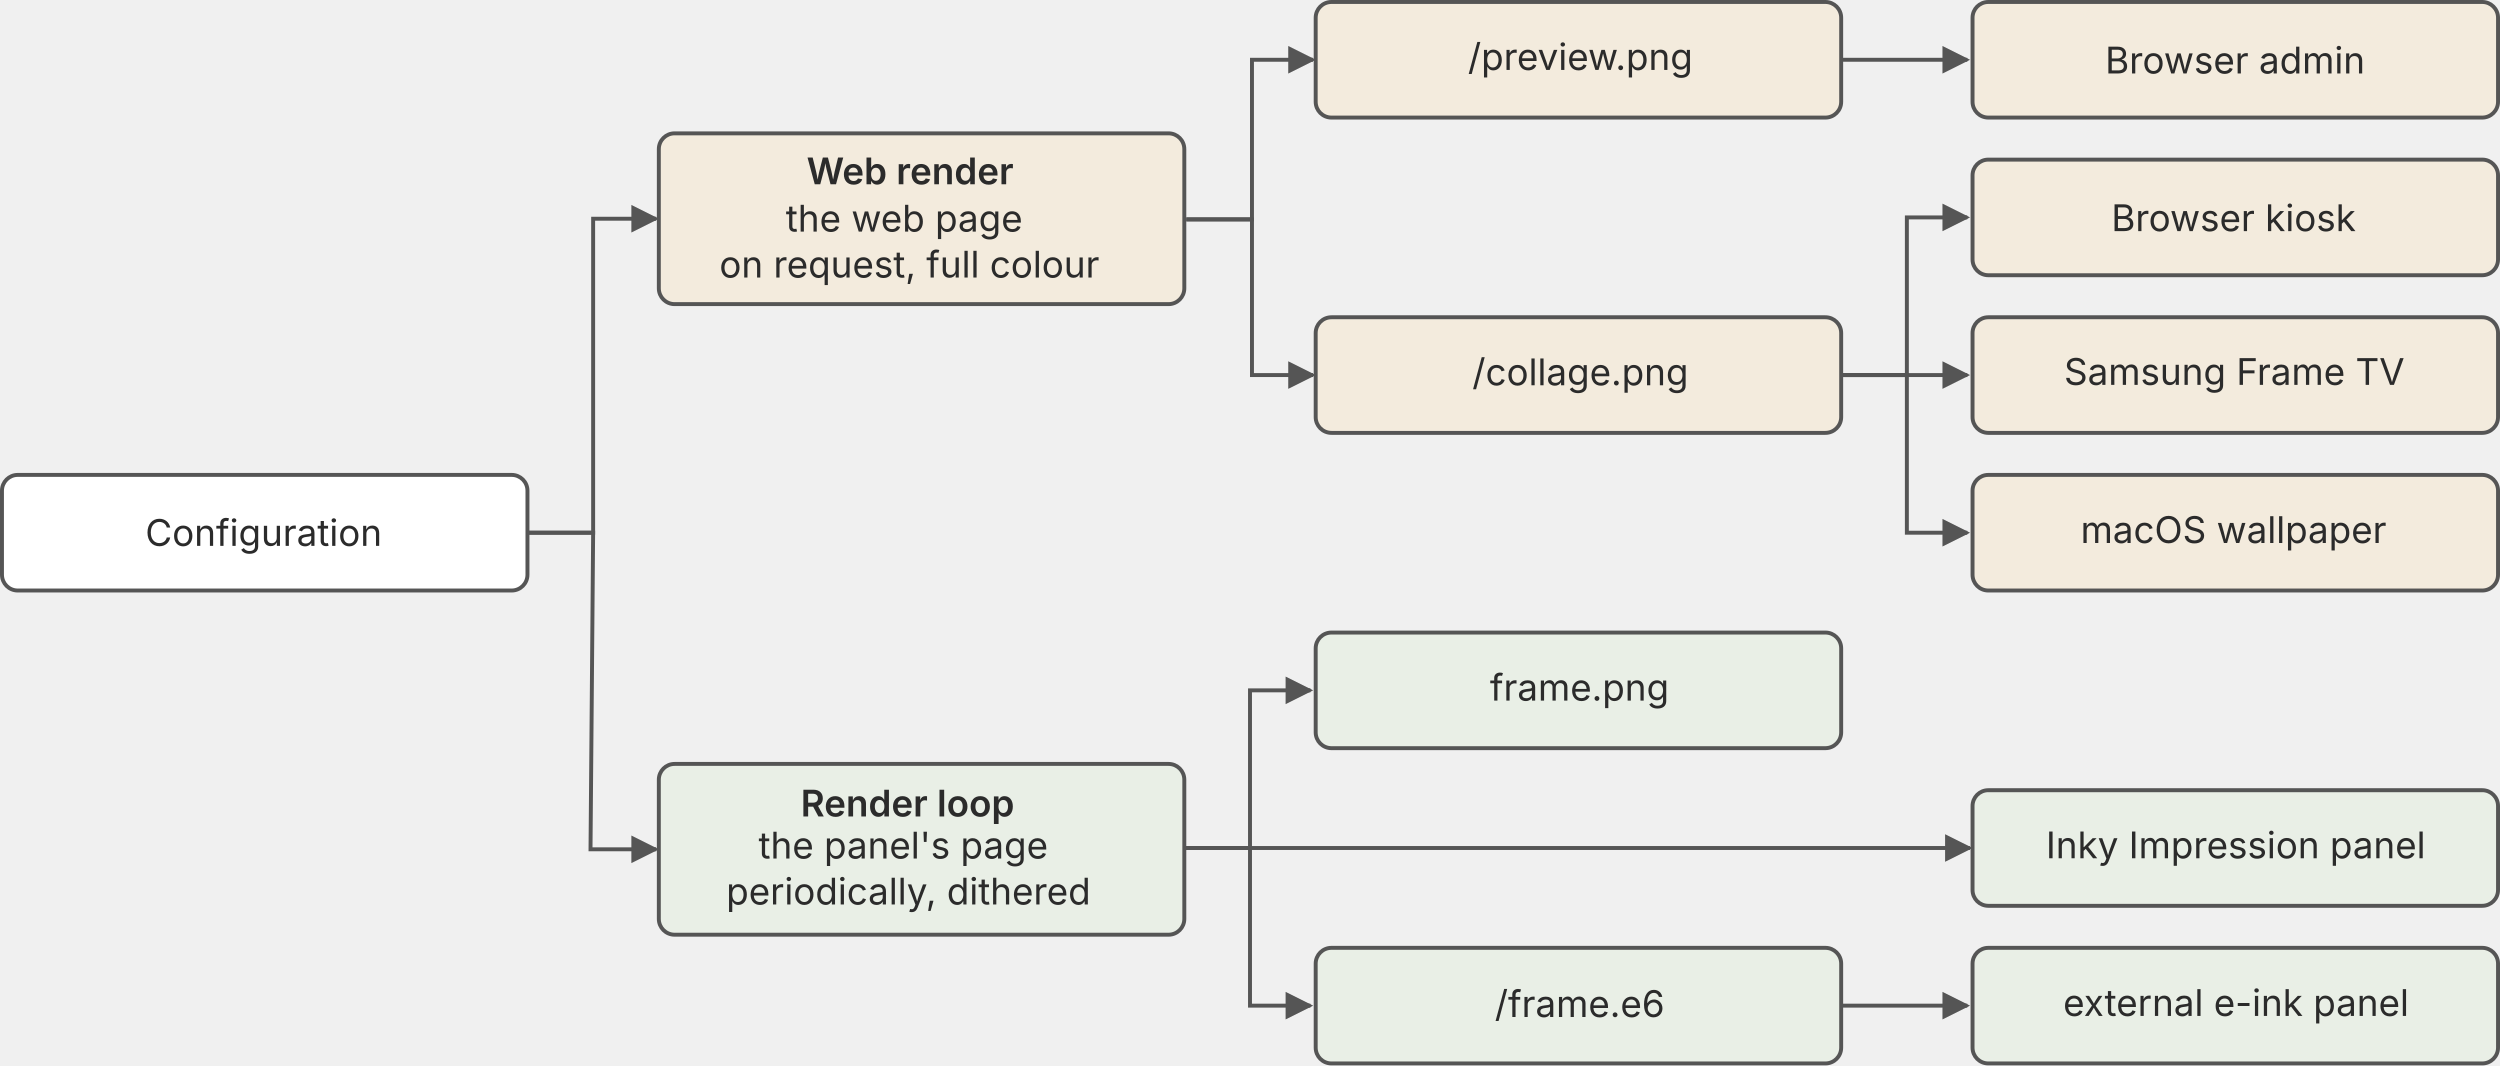
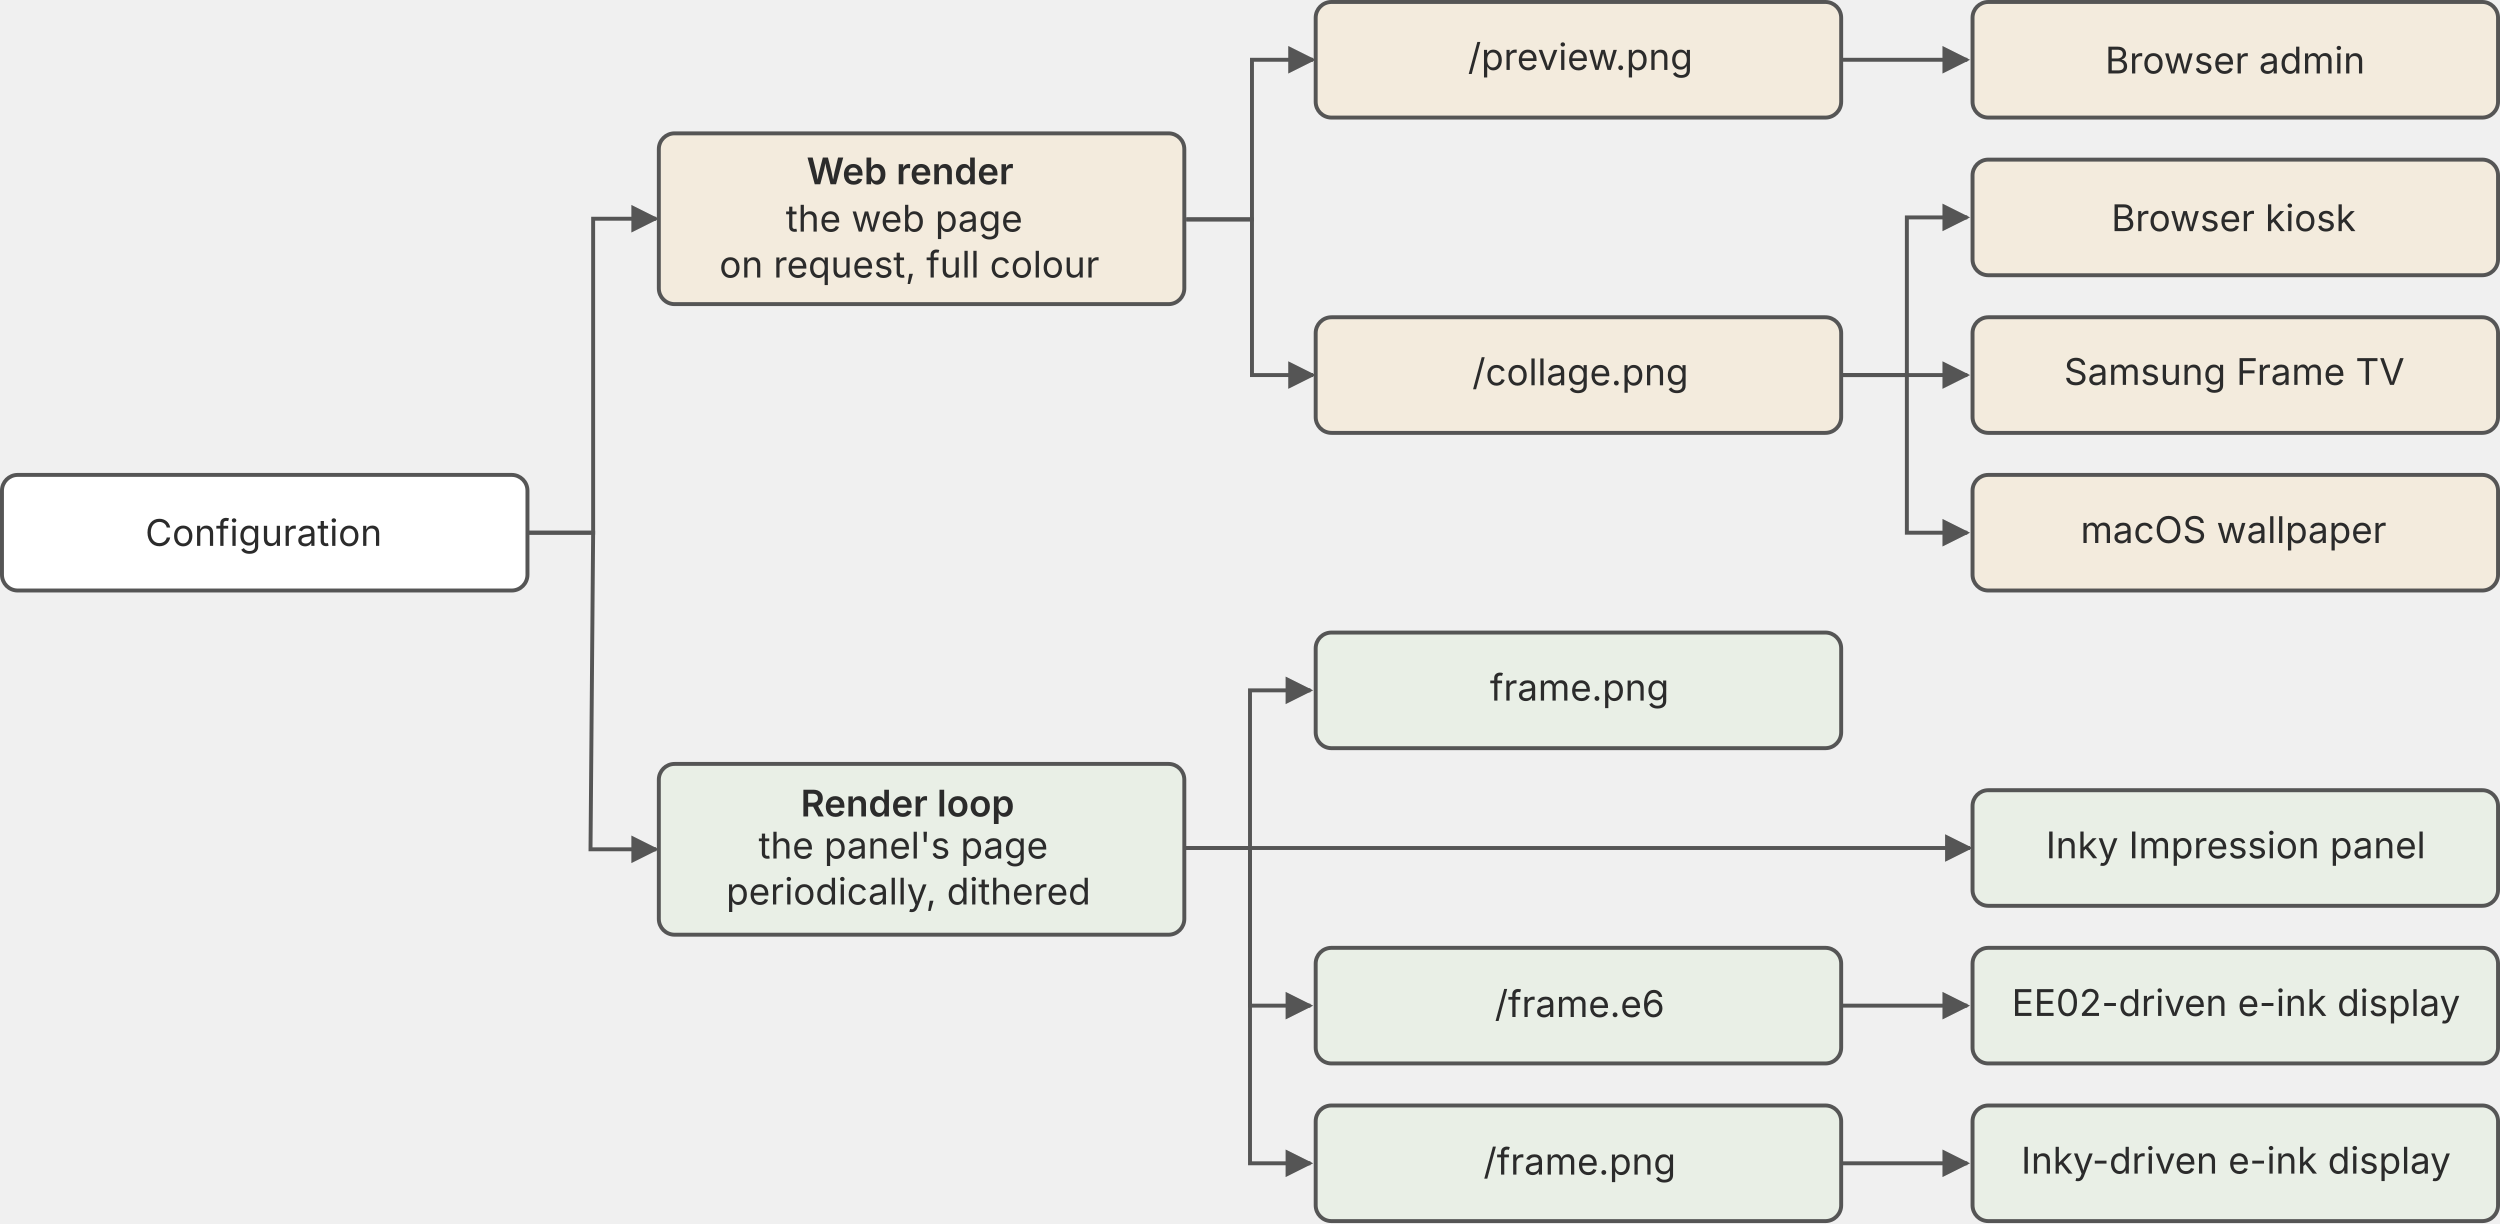
- <svg xmlns="http://www.w3.org/2000/svg" viewBox="0 0 951.5 405.5" width="951.5" height="405.5" role="img" aria-labelledby="title desc" font-family="system-ui, '-apple-system', 'Segoe UI', sans-serif" font-size="14px" fill="#2b2b2b" version="1.1" id="svg36">
+ <svg xmlns="http://www.w3.org/2000/svg" viewBox="0 0 951.5 465.5" width="951.5" height="465.5" role="img" aria-labelledby="title desc" font-family="system-ui, '-apple-system', 'Segoe UI', sans-serif" font-size="14px" fill="#2b2b2b" version="1.1" id="svg36">
  <defs id="defs1">
    <marker id="arrow" viewBox="0 0 10 10" refX="9" refY="5" markerWidth="7" markerHeight="7" orient="auto-start-reverse">
      <path d="M 0,0 10,5 0,10 Z" fill="#555555" id="path1" />
    </marker>
    <marker id="arrow-5" viewBox="0 0 10 10" refX="9" refY="5" markerWidth="7" markerHeight="7" orient="auto-start-reverse">
      <path d="M 0,0 10,5 0,10 Z" fill="#555555" id="path1-5" />
    </marker>
    <marker id="arrow-3" viewBox="0 0 10 10" refX="9" refY="5" markerWidth="7" markerHeight="7" orient="auto-start-reverse">
      <path d="M 0,0 10,5 0,10 Z" fill="#555555" id="path1-9" />
    </marker>
  </defs>
  <rect x="0.75" y="180.75" width="200" height="44" rx="6" fill="#e9efe6" id="rect15-3" style="fill:#ffffff;fill-opacity:1;stroke:#555555;stroke-width:1.5" />
  <rect x="250.75" y="290.75" width="200" height="65" rx="6" fill="#e9efe6" id="rect15-5" style="stroke:#555555;stroke-width:1.5" />
  <rect x="250.75" y="50.75" width="200" height="65" rx="6" fill="#f3ebdd" id="rect18-8" style="stroke:#555555;stroke-width:1.5" />
  <path d="m 200.75,202.75 h 25 V 83.25 h 24" id="path2" style="fill:none;stroke:#555555;stroke-width:1.5;marker-end:url(#arrow)" />
  <path d="m 200.75,202.75 h 25 l -1,120.5 h 25" id="path3" style="fill:none;stroke:#555555;stroke-width:1.5;marker-end:url(#arrow)" />
  <path d="m 450.75,322.75 h 25 v -60 h 23" id="path4" style="fill:none;stroke:#555555;stroke-width:1.5;marker-end:url(#arrow)" />
  <path d="m 450.75,322.75 h 299" id="path5" style="fill:none;stroke:#555555;stroke-width:1.5;marker-end:url(#arrow)" />
  <path d="m 450.75,322.75 h 25 v 60 h 23" id="path6" style="fill:none;stroke:#555555;stroke-width:1.5;marker-end:url(#arrow)" />
  <path d="m 451.5,83.5 h 25 V 22.75 h 23.25" id="path7" style="fill:none;stroke:#555555;stroke-width:1.5;marker-end:url(#arrow)" />
  <path d="m 451.5,83.5 h 25 V 142.75 h 23.25" id="path8" style="fill:none;stroke:#555555;stroke-width:1.5;marker-end:url(#arrow)" />
  <path d="m 700.75,142.75 h 25 v -60 h 23" id="path9" style="fill:none;stroke:#555555;stroke-width:1.5;marker-end:url(#arrow)" />
  <path d="m 700.75,142.75 h 48" id="path10" style="fill:none;stroke:#555555;stroke-width:1.5;marker-end:url(#arrow)" />
  <path d="m 700.75,142.75 h 25 v 60 h 23" id="path11" style="fill:none;stroke:#555555;stroke-width:1.5;marker-end:url(#arrow)" />
  <rect x="750.75" y="300.75" width="200" height="44" rx="6" fill="#e9efe6" id="rect14" style="stroke:#555555;stroke-width:1.5" />
  <rect x="500.75" y="240.75" width="200" height="44" rx="6" fill="#e9efe6" id="rect15" style="stroke:#555555;stroke-width:1.5" />
  <rect x="500.75" y="360.75" width="200" height="44" rx="6" fill="#e9efe6" id="rect16" style="stroke:#555555;stroke-width:1.5" />
  <rect x="500.75" y="120.75" width="200" height="44" rx="6" fill="#f3ebdd" id="rect17" style="stroke:#555555;stroke-width:1.5" />
  <rect x="500.75" y="0.75" width="200" height="44" rx="6" fill="#f3ebdd" id="rect18" style="stroke:#555555;stroke-width:1.5" />
  <rect x="750.75" y="0.75" width="200" height="44" rx="6" fill="#f3ebdd" id="rect18-4" style="stroke:#555555;stroke-width:1.5" />
  <rect x="750.75" y="60.75" width="200" height="44" rx="6" fill="#f3ebdd" id="rect18-5" style="stroke:#555555;stroke-width:1.5" />
  <rect x="750.75" y="120.75" width="200" height="44" rx="6" fill="#f3ebdd" id="rect18-49" style="stroke:#555555;stroke-width:1.5" />
  <rect x="750.75" y="180.75" width="200" height="44" rx="6" fill="#f3ebdd" id="rect18-55" style="stroke:#555555;stroke-width:1.5" />
  <text x="100.353" y="207.768" id="text21" style="text-anchor:middle">Configuration</text>
  <text x="345.408" y="310.75" font-weight="600" id="text23" style="text-anchor:middle">Render loop</text>
  <text x="345.75" y="326.75" id="text24" style="text-anchor:middle">
    <tspan id="tspan36" x="345.75" y="326.75">the panel's page</tspan>
    <tspan id="tspan37" x="345.75" y="344.25">periodically, dithered</tspan>
  </text>
  <text x="346.391" y="70.137" font-weight="600" id="text26" style="text-anchor:middle">Web render</text>
  <text x="346.11" y="88.137" id="text27" style="text-anchor:middle">
    <tspan id="tspan38" x="346.11" y="88.137">the web page</tspan>
    <tspan id="tspan39" x="346.11" y="105.637">on request, full colour</tspan>
  </text>
  <text x="850.921" y="326.66" id="text29" style="text-anchor:middle">Inky Impression panel</text>
  <text x="601.15" y="266.657" id="text30" style="text-anchor:middle">frame.png</text>
  <text x="601.232" y="387.063" id="text31" style="text-anchor:middle">/frame.e6</text>
  <rect x="750.75" y="360.75" width="200" height="44" rx="6" fill="#e9efe6" id="rect16-6" style="stroke:#555555;stroke-width:1.5" />
-   <text x="851.027" y="386.66" id="text31-7" style="text-anchor:middle">external e-ink panel</text>
+   <text x="851.027" y="386.66" id="text31-7" style="text-anchor:middle">EE02-driven e-ink display</text>
  <text x="601.485" y="146.623" id="text32" style="text-anchor:middle">/collage.png</text>
  <text x="601.485" y="26.623" id="text33" style="text-anchor:middle">/preview.png</text>
  <text x="850.671" y="27.962" id="text33-6" style="text-anchor:middle">Browser admin</text>
  <text x="850.111" y="87.962" id="text34" style="text-anchor:middle">Browser kiosk</text>
  <text x="850.381" y="146.486" id="text35" style="text-anchor:middle">Samsung Frame TV</text>
  <text x="850.09" y="206.66" id="text36" style="text-anchor:middle">macOS wallpaper</text>
  <path d="m 700.75,22.75 h 48" id="path10-1" style="fill:none;stroke:#555555;stroke-width:1.5;marker-end:url(#arrow-5)" />
  <path d="m 700.75,382.75 h 48" id="path10-5" style="fill:none;stroke:#555555;stroke-width:1.5;marker-end:url(#arrow-3)" />
+   <path d="m 450.75,322.75 h 25 v 120 h 23" id="path12" style="fill:none;stroke:#555555;stroke-width:1.5;marker-end:url(#arrow)" />
+   <rect x="500.75" y="420.75" width="200" height="44" rx="6" fill="#e9efe6" id="rect19" style="stroke:#555555;stroke-width:1.5" />
+   <text x="601.232" y="447.063" id="text37" style="text-anchor:middle">/frame.png</text>
+   <path d="m 700.75,442.75 h 48" id="path13" style="fill:none;stroke:#555555;stroke-width:1.5;marker-end:url(#arrow)" />
+   <rect x="750.75" y="420.75" width="200" height="44" rx="6" fill="#e9efe6" id="rect20" style="stroke:#555555;stroke-width:1.5" />
+   <text x="851.027" y="446.66" id="text38" style="text-anchor:middle">Inky-driven e-ink display</text>
</svg>
